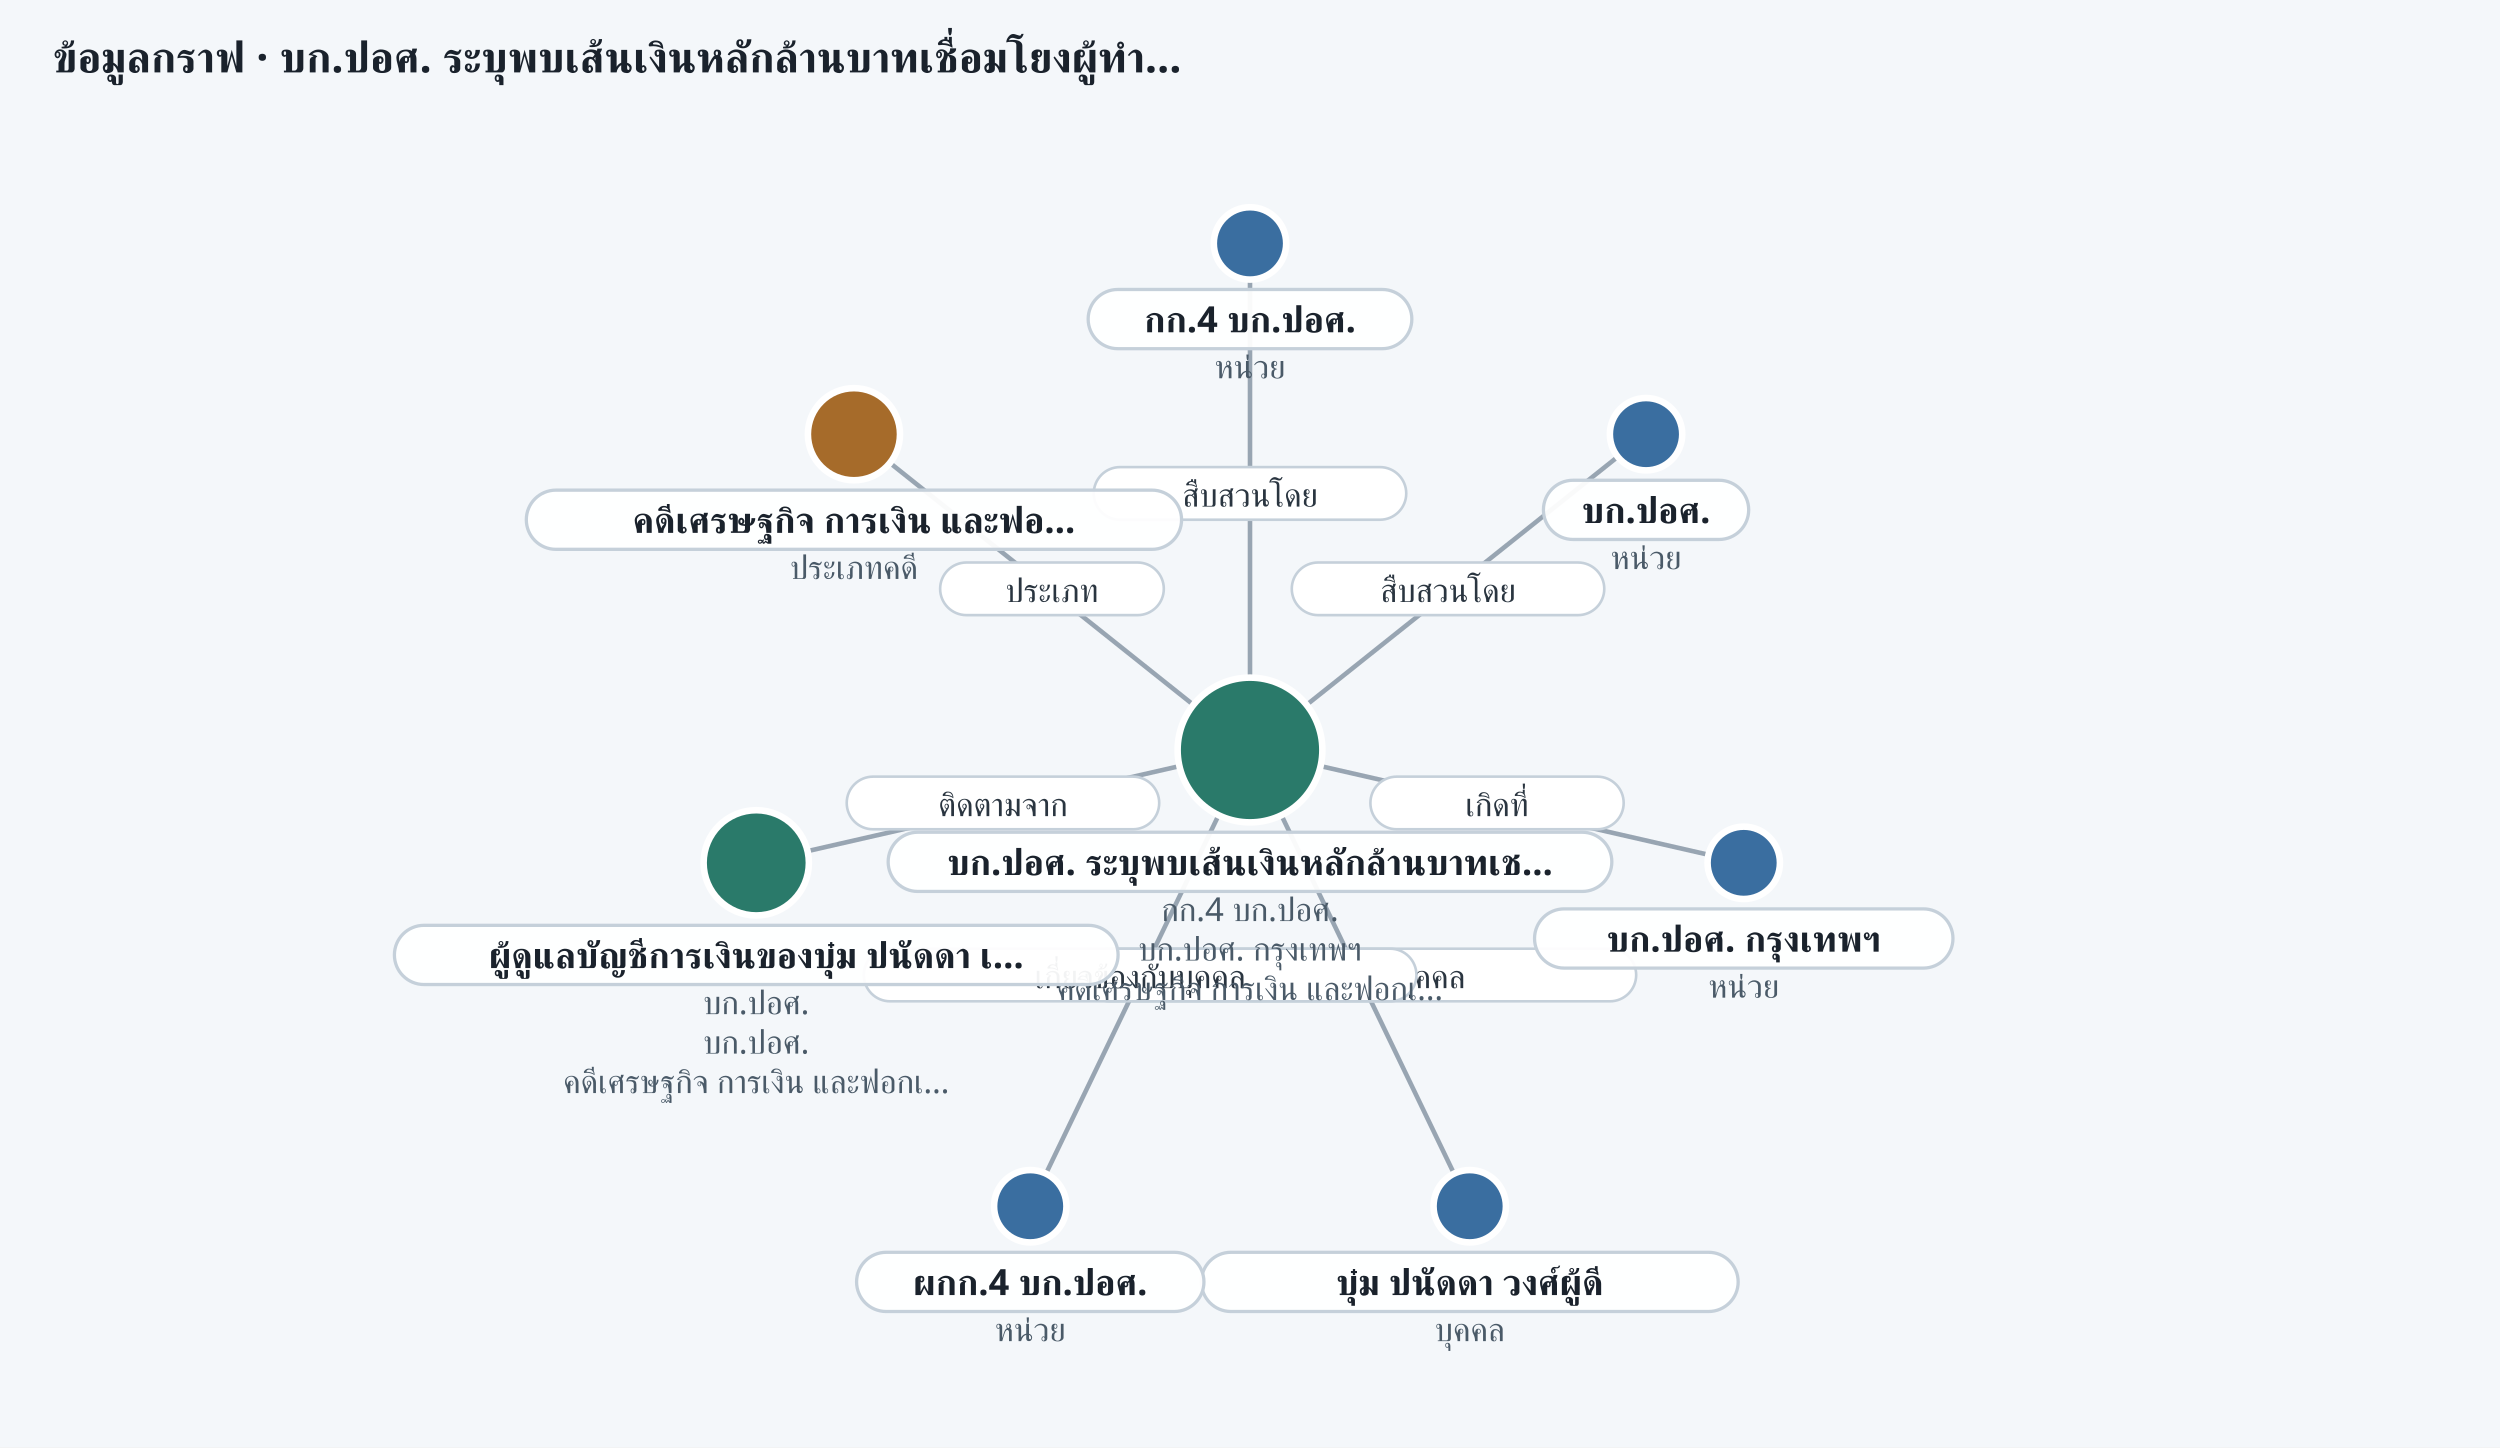
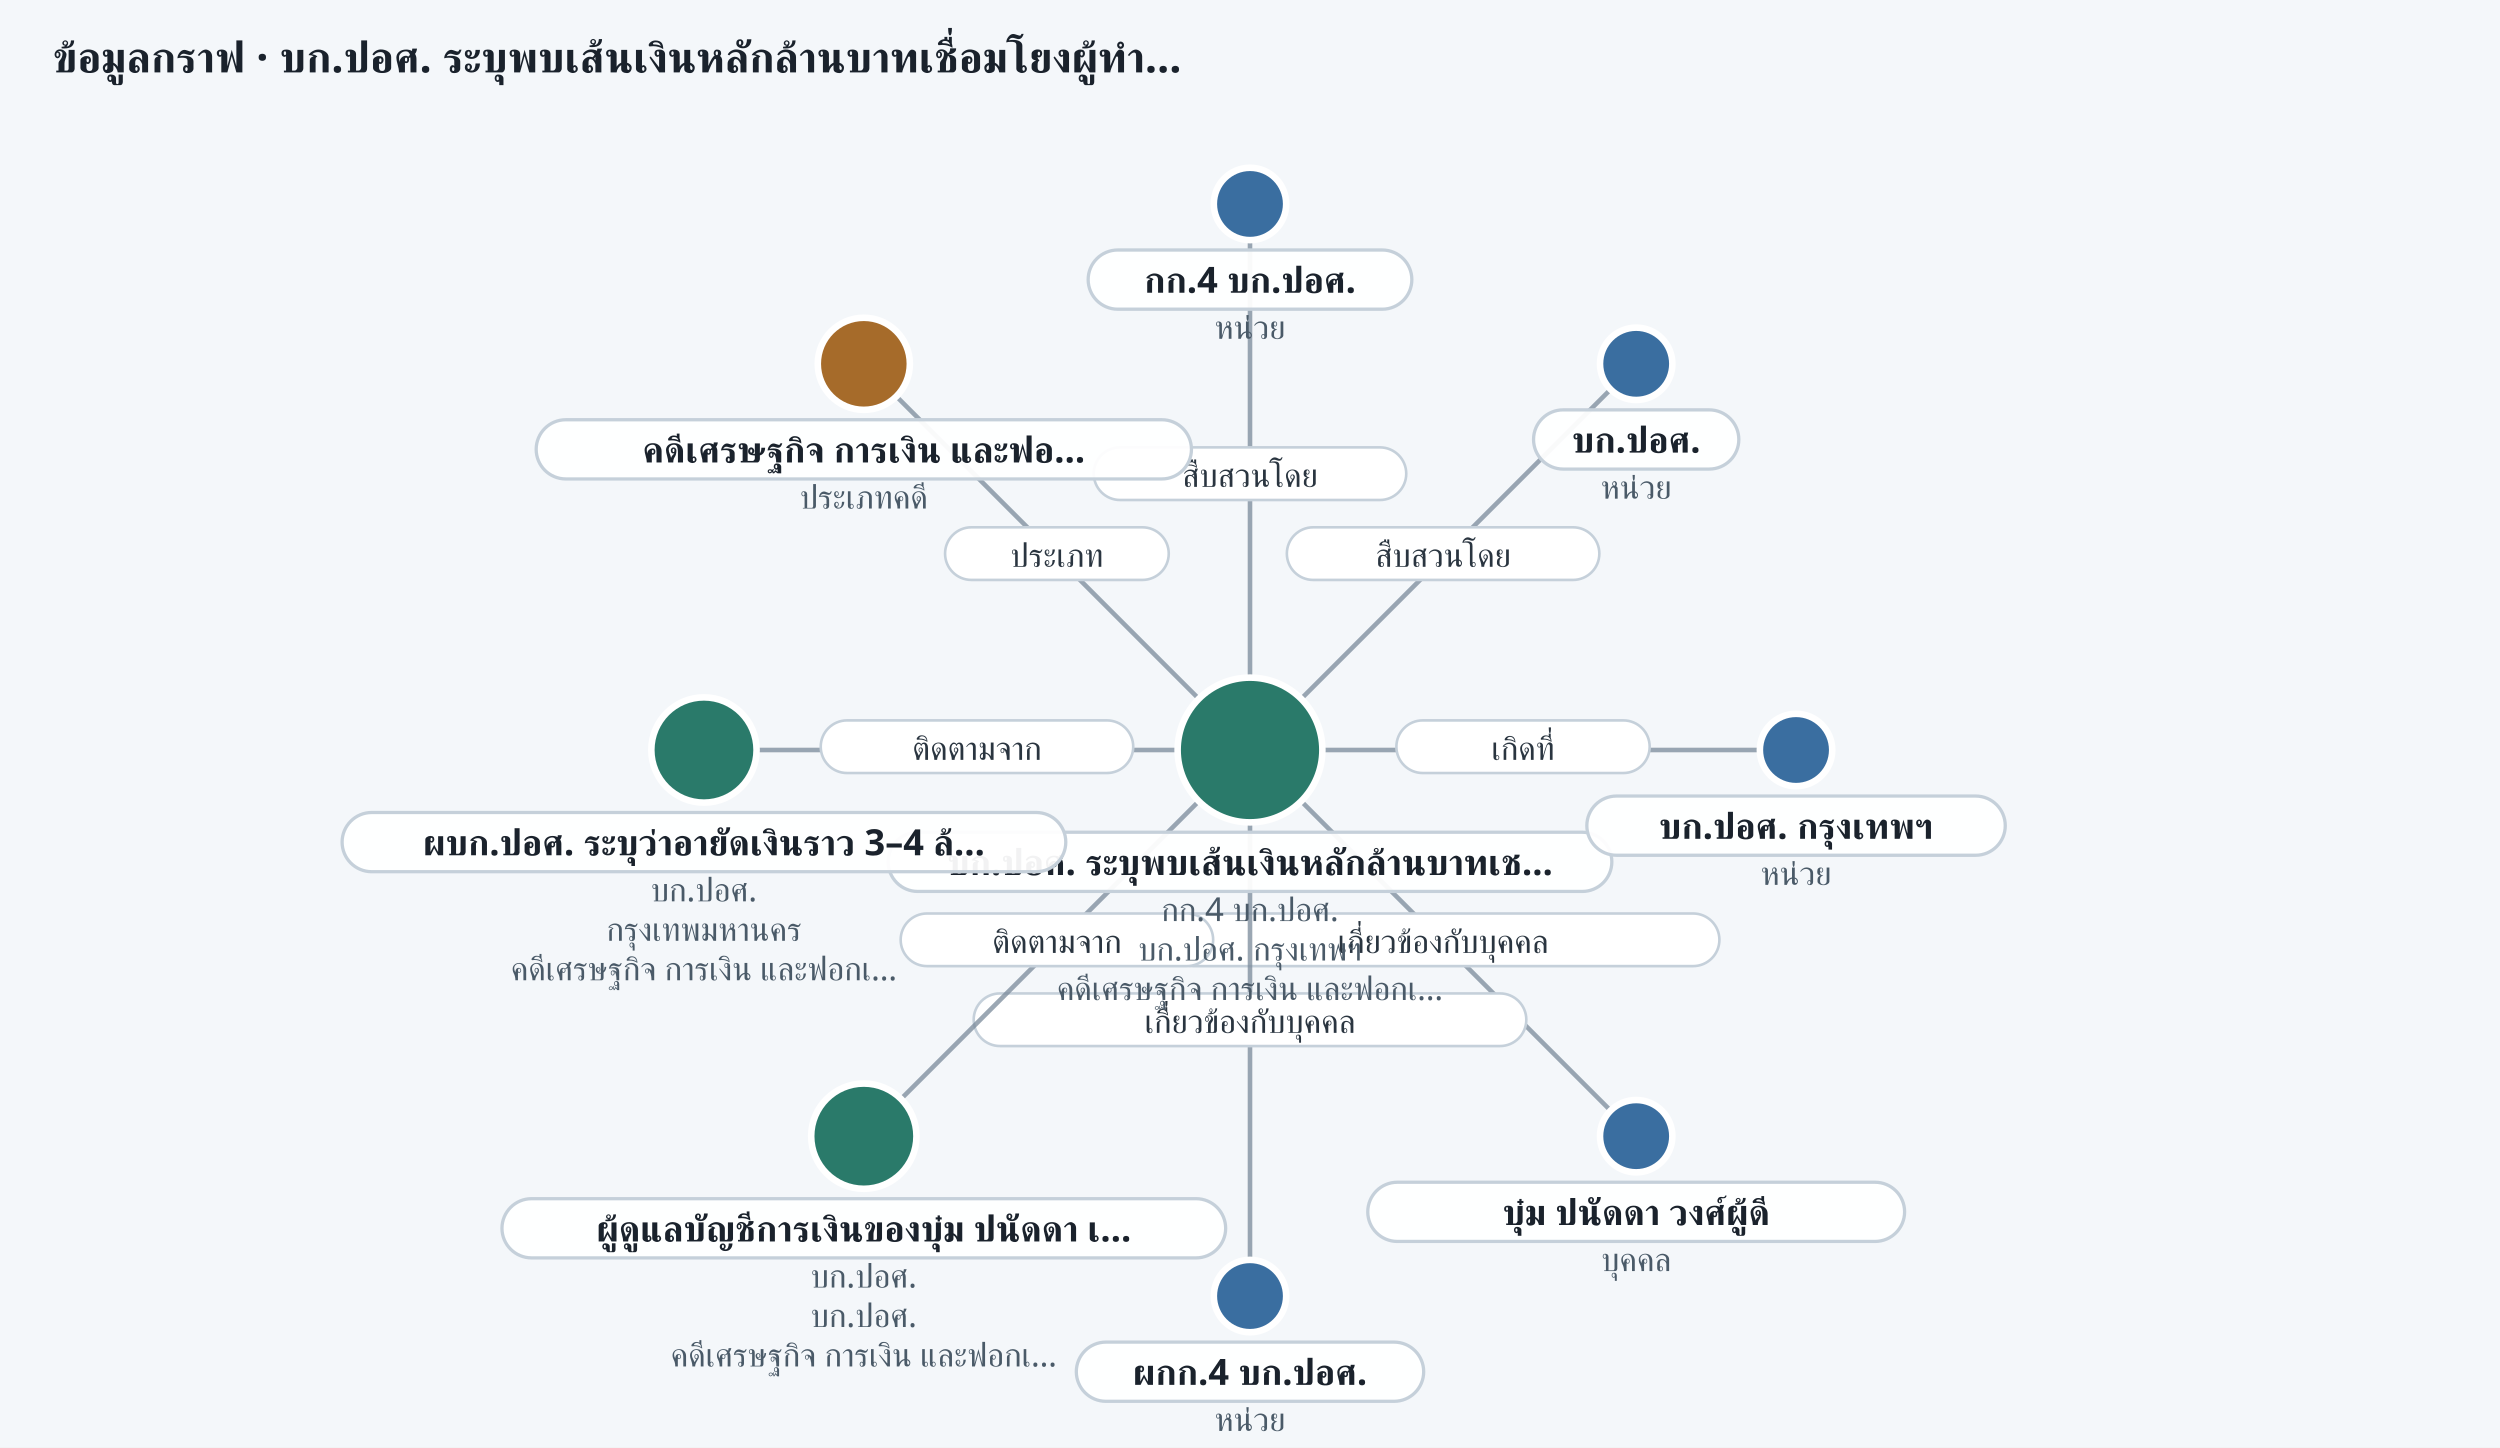
<svg xmlns="http://www.w3.org/2000/svg" width="760" height="440" viewBox="0 0 760 440" role="img" aria-label="ego graph 20261127-econ-02">
  <rect width="100%" height="100%" fill="#f4f7fa" />
  <text x="16" y="22" font-size="13" font-weight="700" fill="#1a222c" font-family="Sarabun, Anuphan, sans-serif">ข้อมูลกราฟ · บก.ปอศ. ระบุพบเส้นเงินหลักล้านบาทเชื่อมโยงผู้ทำ…</text>
-   <line x1="380.0" y1="228.0" x2="380.0" y2="74.0" stroke="#7a8a9a" stroke-width="1.4" opacity="0.75" />
-   <rect x="332.5" y="142.0" width="95.0" height="16" rx="8" fill="#fff" stroke="#c5d0da" stroke-width="0.8" />
-   <text x="380.0" y="154.0" text-anchor="middle" font-size="10" fill="#2a3540" font-family="Sarabun, Anuphan, sans-serif">สืบสวนโดย</text>
-   <line x1="380.0" y1="228.0" x2="500.4" y2="132.0" stroke="#7a8a9a" stroke-width="1.4" opacity="0.75" />
-   <rect x="392.7" y="171.0" width="95.0" height="16" rx="8" fill="#fff" stroke="#c5d0da" stroke-width="0.8" />
-   <text x="440.2" y="183.0" text-anchor="middle" font-size="10" fill="#2a3540" font-family="Sarabun, Anuphan, sans-serif">สืบสวนโดย</text>
-   <line x1="380.0" y1="228.0" x2="530.1" y2="262.3" stroke="#7a8a9a" stroke-width="1.4" opacity="0.75" />
-   <rect x="416.6" y="236.1" width="77.0" height="16" rx="8" fill="#fff" stroke="#c5d0da" stroke-width="0.8" />
-   <text x="455.1" y="248.1" text-anchor="middle" font-size="10" fill="#2a3540" font-family="Sarabun, Anuphan, sans-serif">เกิดที่</text>
-   <line x1="380.0" y1="228.0" x2="446.8" y2="366.7" stroke="#7a8a9a" stroke-width="1.4" opacity="0.75" />
-   <rect x="329.4" y="288.4" width="168.0" height="16" rx="8" fill="#fff" stroke="#c5d0da" stroke-width="0.8" />
-   <text x="413.4" y="300.4" text-anchor="middle" font-size="10" fill="#2a3540" font-family="Sarabun, Anuphan, sans-serif">เกี่ยวข้องกับบุคคล</text>
-   <line x1="380.0" y1="228.0" x2="313.2" y2="366.7" stroke="#7a8a9a" stroke-width="1.4" opacity="0.75" />
-   <rect x="262.6" y="288.4" width="168.0" height="16" rx="8" fill="#fff" stroke="#c5d0da" stroke-width="0.8" />
-   <text x="346.6" y="300.4" text-anchor="middle" font-size="10" fill="#2a3540" font-family="Sarabun, Anuphan, sans-serif">เกี่ยวข้องกับบุคคล</text>
-   <line x1="380.0" y1="228.0" x2="229.9" y2="262.3" stroke="#7a8a9a" stroke-width="1.4" opacity="0.75" />
-   <rect x="257.4" y="236.1" width="95.0" height="16" rx="8" fill="#fff" stroke="#c5d0da" stroke-width="0.8" />
-   <text x="304.9" y="248.1" text-anchor="middle" font-size="10" fill="#2a3540" font-family="Sarabun, Anuphan, sans-serif">ติดตามจาก</text>
-   <line x1="380.0" y1="228.0" x2="259.6" y2="132.0" stroke="#7a8a9a" stroke-width="1.4" opacity="0.75" />
-   <rect x="285.8" y="171.0" width="68.0" height="16" rx="8" fill="#fff" stroke="#c5d0da" stroke-width="0.8" />
-   <text x="319.8" y="183.0" text-anchor="middle" font-size="10" fill="#2a3540" font-family="Sarabun, Anuphan, sans-serif">ประเภท</text>
+   <line x1="380.0" y1="228.0" x2="380.0" y2="62.0" stroke="#7a8a9a" stroke-width="1.4" opacity="0.75" />
+   <rect x="332.5" y="136.0" width="95.0" height="16" rx="8" fill="#fff" stroke="#c5d0da" stroke-width="0.8" />
+   <text x="380.0" y="148.0" text-anchor="middle" font-size="10" fill="#2a3540" font-family="Sarabun, Anuphan, sans-serif">สืบสวนโดย</text>
+   <line x1="380.0" y1="228.0" x2="497.4" y2="110.6" stroke="#7a8a9a" stroke-width="1.4" opacity="0.75" />
+   <rect x="391.2" y="160.3" width="95.0" height="16" rx="8" fill="#fff" stroke="#c5d0da" stroke-width="0.8" />
+   <text x="438.7" y="172.3" text-anchor="middle" font-size="10" fill="#2a3540" font-family="Sarabun, Anuphan, sans-serif">สืบสวนโดย</text>
+   <line x1="380.0" y1="228.0" x2="546.0" y2="228.0" stroke="#7a8a9a" stroke-width="1.4" opacity="0.75" />
+   <rect x="424.5" y="219.0" width="77.0" height="16" rx="8" fill="#fff" stroke="#c5d0da" stroke-width="0.8" />
+   <text x="463.0" y="231.0" text-anchor="middle" font-size="10" fill="#2a3540" font-family="Sarabun, Anuphan, sans-serif">เกิดที่</text>
+   <line x1="380.0" y1="228.0" x2="497.4" y2="345.4" stroke="#7a8a9a" stroke-width="1.4" opacity="0.75" />
+   <rect x="354.7" y="277.7" width="168.0" height="16" rx="8" fill="#fff" stroke="#c5d0da" stroke-width="0.8" />
+   <text x="438.7" y="289.7" text-anchor="middle" font-size="10" fill="#2a3540" font-family="Sarabun, Anuphan, sans-serif">เกี่ยวข้องกับบุคคล</text>
+   <line x1="380.0" y1="228.0" x2="380.0" y2="394.0" stroke="#7a8a9a" stroke-width="1.4" opacity="0.75" />
+   <rect x="296.0" y="302.0" width="168.0" height="16" rx="8" fill="#fff" stroke="#c5d0da" stroke-width="0.8" />
+   <text x="380.0" y="314.0" text-anchor="middle" font-size="10" fill="#2a3540" font-family="Sarabun, Anuphan, sans-serif">เกี่ยวข้องกับบุคคล</text>
+   <line x1="380.0" y1="228.0" x2="262.6" y2="345.4" stroke="#7a8a9a" stroke-width="1.4" opacity="0.75" />
+   <rect x="273.8" y="277.7" width="95.0" height="16" rx="8" fill="#fff" stroke="#c5d0da" stroke-width="0.8" />
+   <text x="321.3" y="289.7" text-anchor="middle" font-size="10" fill="#2a3540" font-family="Sarabun, Anuphan, sans-serif">ติดตามจาก</text>
+   <line x1="214.0" y1="228.0" x2="380.0" y2="228.0" stroke="#7a8a9a" stroke-width="1.4" opacity="0.75" />
+   <rect x="249.5" y="219.0" width="95.0" height="16" rx="8" fill="#fff" stroke="#c5d0da" stroke-width="0.8" />
+   <text x="297.0" y="231.0" text-anchor="middle" font-size="10" fill="#2a3540" font-family="Sarabun, Anuphan, sans-serif">ติดตามจาก</text>
+   <line x1="380.0" y1="228.0" x2="262.6" y2="110.6" stroke="#7a8a9a" stroke-width="1.4" opacity="0.75" />
+   <rect x="287.3" y="160.3" width="68.0" height="16" rx="8" fill="#fff" stroke="#c5d0da" stroke-width="0.8" />
+   <text x="321.3" y="172.3" text-anchor="middle" font-size="10" fill="#2a3540" font-family="Sarabun, Anuphan, sans-serif">ประเภท</text>
  <circle cx="380.0" cy="228.0" r="22" fill="#2a7a6a" stroke="#fff" stroke-width="2" />
  <rect x="270.0" y="253.0" width="220.0" height="18" rx="9" fill="rgba(255,255,255,0.94)" stroke="#c5d0da" />
  <text x="380.0" y="266.0" text-anchor="middle" font-size="11" font-weight="600" fill="#1a222c" font-family="Sarabun, Anuphan, sans-serif">บก.ปอศ. ระบุพบเส้นเงินหลักล้านบาทเช…</text>
  <text x="380.0" y="280.0" text-anchor="middle" font-size="10" fill="#4a5a68" font-family="Sarabun, Anuphan, sans-serif">กก.4 บก.ปอศ.</text>
  <text x="380.0" y="292.0" text-anchor="middle" font-size="10" fill="#4a5a68" font-family="Sarabun, Anuphan, sans-serif">บก.ปอศ. กรุงเทพฯ</text>
  <text x="380.0" y="304.0" text-anchor="middle" font-size="10" fill="#4a5a68" font-family="Sarabun, Anuphan, sans-serif">คดีเศรษฐกิจ การเงิน และฟอกเ…</text>
-   <circle cx="380.0" cy="74.0" r="11" fill="#3a6ea0" stroke="#fff" stroke-width="2" />
-   <rect x="330.8" y="88.0" width="98.4" height="18" rx="9" fill="rgba(255,255,255,0.94)" stroke="#c5d0da" />
-   <text x="380.0" y="101.0" text-anchor="middle" font-size="11" font-weight="600" fill="#1a222c" font-family="Sarabun, Anuphan, sans-serif">กก.4 บก.ปอศ.</text>
-   <text x="380.0" y="115.0" text-anchor="middle" font-size="10" fill="#4a5a68" font-family="Sarabun, Anuphan, sans-serif">หน่วย</text>
-   <circle cx="500.4" cy="132.0" r="11" fill="#3a6ea0" stroke="#fff" stroke-width="2" />
-   <rect x="469.2" y="146.0" width="62.4" height="18" rx="9" fill="rgba(255,255,255,0.94)" stroke="#c5d0da" />
-   <text x="500.4" y="159.0" text-anchor="middle" font-size="11" font-weight="600" fill="#1a222c" font-family="Sarabun, Anuphan, sans-serif">บก.ปอศ.</text>
-   <text x="500.4" y="173.0" text-anchor="middle" font-size="10" fill="#4a5a68" font-family="Sarabun, Anuphan, sans-serif">หน่วย</text>
-   <circle cx="530.1" cy="262.3" r="11" fill="#3a6ea0" stroke="#fff" stroke-width="2" />
-   <rect x="466.5" y="276.3" width="127.2" height="18" rx="9" fill="rgba(255,255,255,0.94)" stroke="#c5d0da" />
-   <text x="530.1" y="289.3" text-anchor="middle" font-size="11" font-weight="600" fill="#1a222c" font-family="Sarabun, Anuphan, sans-serif">บก.ปอศ. กรุงเทพฯ</text>
-   <text x="530.1" y="303.3" text-anchor="middle" font-size="10" fill="#4a5a68" font-family="Sarabun, Anuphan, sans-serif">หน่วย</text>
-   <circle cx="446.8" cy="366.7" r="11" fill="#3a6ea0" stroke="#fff" stroke-width="2" />
-   <rect x="365.2" y="380.7" width="163.2" height="18" rx="9" fill="rgba(255,255,255,0.94)" stroke="#c5d0da" />
-   <text x="446.8" y="393.7" text-anchor="middle" font-size="11" font-weight="600" fill="#1a222c" font-family="Sarabun, Anuphan, sans-serif">บุ๋ม ปนัดดา วงศ์ผู้ดี</text>
-   <text x="446.8" y="407.7" text-anchor="middle" font-size="10" fill="#4a5a68" font-family="Sarabun, Anuphan, sans-serif">บุคคล</text>
-   <circle cx="313.2" cy="366.7" r="11" fill="#3a6ea0" stroke="#fff" stroke-width="2" />
-   <rect x="260.4" y="380.7" width="105.6" height="18" rx="9" fill="rgba(255,255,255,0.94)" stroke="#c5d0da" />
-   <text x="313.2" y="393.7" text-anchor="middle" font-size="11" font-weight="600" fill="#1a222c" font-family="Sarabun, Anuphan, sans-serif">ผกก.4 บก.ปอศ.</text>
-   <text x="313.2" y="407.7" text-anchor="middle" font-size="10" fill="#4a5a68" font-family="Sarabun, Anuphan, sans-serif">หน่วย</text>
-   <circle cx="229.9" cy="262.3" r="16" fill="#2a7a6a" stroke="#fff" stroke-width="2" />
-   <rect x="119.9" y="281.3" width="220.0" height="18" rx="9" fill="rgba(255,255,255,0.94)" stroke="#c5d0da" />
-   <text x="229.9" y="294.3" text-anchor="middle" font-size="11" font-weight="600" fill="#1a222c" font-family="Sarabun, Anuphan, sans-serif">ผู้ดูแลบัญชีการเงินของบุ๋ม ปนัดดา เ…</text>
-   <text x="229.9" y="308.3" text-anchor="middle" font-size="10" fill="#4a5a68" font-family="Sarabun, Anuphan, sans-serif">บก.ปอศ.</text>
-   <text x="229.9" y="320.3" text-anchor="middle" font-size="10" fill="#4a5a68" font-family="Sarabun, Anuphan, sans-serif">บก.ปอศ.</text>
-   <text x="229.9" y="332.3" text-anchor="middle" font-size="10" fill="#4a5a68" font-family="Sarabun, Anuphan, sans-serif">คดีเศรษฐกิจ การเงิน และฟอกเ…</text>
-   <circle cx="259.6" cy="132.0" r="14" fill="#a66b2a" stroke="#fff" stroke-width="2" />
-   <rect x="160.0" y="149.0" width="199.2" height="18" rx="9" fill="rgba(255,255,255,0.94)" stroke="#c5d0da" />
-   <text x="259.6" y="162.0" text-anchor="middle" font-size="11" font-weight="600" fill="#1a222c" font-family="Sarabun, Anuphan, sans-serif">คดีเศรษฐกิจ การเงิน และฟอ…</text>
-   <text x="259.6" y="176.0" text-anchor="middle" font-size="10" fill="#4a5a68" font-family="Sarabun, Anuphan, sans-serif">ประเภทคดี</text>
+   <circle cx="380.0" cy="62.0" r="11" fill="#3a6ea0" stroke="#fff" stroke-width="2" />
+   <rect x="330.8" y="76.0" width="98.4" height="18" rx="9" fill="rgba(255,255,255,0.94)" stroke="#c5d0da" />
+   <text x="380.0" y="89.0" text-anchor="middle" font-size="11" font-weight="600" fill="#1a222c" font-family="Sarabun, Anuphan, sans-serif">กก.4 บก.ปอศ.</text>
+   <text x="380.0" y="103.0" text-anchor="middle" font-size="10" fill="#4a5a68" font-family="Sarabun, Anuphan, sans-serif">หน่วย</text>
+   <circle cx="497.4" cy="110.6" r="11" fill="#3a6ea0" stroke="#fff" stroke-width="2" />
+   <rect x="466.2" y="124.6" width="62.4" height="18" rx="9" fill="rgba(255,255,255,0.94)" stroke="#c5d0da" />
+   <text x="497.4" y="137.6" text-anchor="middle" font-size="11" font-weight="600" fill="#1a222c" font-family="Sarabun, Anuphan, sans-serif">บก.ปอศ.</text>
+   <text x="497.4" y="151.6" text-anchor="middle" font-size="10" fill="#4a5a68" font-family="Sarabun, Anuphan, sans-serif">หน่วย</text>
+   <circle cx="546.0" cy="228.0" r="11" fill="#3a6ea0" stroke="#fff" stroke-width="2" />
+   <rect x="482.4" y="242.0" width="127.2" height="18" rx="9" fill="rgba(255,255,255,0.94)" stroke="#c5d0da" />
+   <text x="546.0" y="255.0" text-anchor="middle" font-size="11" font-weight="600" fill="#1a222c" font-family="Sarabun, Anuphan, sans-serif">บก.ปอศ. กรุงเทพฯ</text>
+   <text x="546.0" y="269.0" text-anchor="middle" font-size="10" fill="#4a5a68" font-family="Sarabun, Anuphan, sans-serif">หน่วย</text>
+   <circle cx="497.4" cy="345.4" r="11" fill="#3a6ea0" stroke="#fff" stroke-width="2" />
+   <rect x="415.8" y="359.4" width="163.2" height="18" rx="9" fill="rgba(255,255,255,0.94)" stroke="#c5d0da" />
+   <text x="497.4" y="372.4" text-anchor="middle" font-size="11" font-weight="600" fill="#1a222c" font-family="Sarabun, Anuphan, sans-serif">บุ๋ม ปนัดดา วงศ์ผู้ดี</text>
+   <text x="497.4" y="386.4" text-anchor="middle" font-size="10" fill="#4a5a68" font-family="Sarabun, Anuphan, sans-serif">บุคคล</text>
+   <circle cx="380.0" cy="394.0" r="11" fill="#3a6ea0" stroke="#fff" stroke-width="2" />
+   <rect x="327.2" y="408.0" width="105.6" height="18" rx="9" fill="rgba(255,255,255,0.94)" stroke="#c5d0da" />
+   <text x="380.0" y="421.0" text-anchor="middle" font-size="11" font-weight="600" fill="#1a222c" font-family="Sarabun, Anuphan, sans-serif">ผกก.4 บก.ปอศ.</text>
+   <text x="380.0" y="435.0" text-anchor="middle" font-size="10" fill="#4a5a68" font-family="Sarabun, Anuphan, sans-serif">หน่วย</text>
+   <circle cx="262.6" cy="345.4" r="16" fill="#2a7a6a" stroke="#fff" stroke-width="2" />
+   <rect x="152.6" y="364.4" width="220.0" height="18" rx="9" fill="rgba(255,255,255,0.94)" stroke="#c5d0da" />
+   <text x="262.6" y="377.4" text-anchor="middle" font-size="11" font-weight="600" fill="#1a222c" font-family="Sarabun, Anuphan, sans-serif">ผู้ดูแลบัญชีการเงินของบุ๋ม ปนัดดา เ…</text>
+   <text x="262.6" y="391.4" text-anchor="middle" font-size="10" fill="#4a5a68" font-family="Sarabun, Anuphan, sans-serif">บก.ปอศ.</text>
+   <text x="262.6" y="403.4" text-anchor="middle" font-size="10" fill="#4a5a68" font-family="Sarabun, Anuphan, sans-serif">บก.ปอศ.</text>
+   <text x="262.6" y="415.4" text-anchor="middle" font-size="10" fill="#4a5a68" font-family="Sarabun, Anuphan, sans-serif">คดีเศรษฐกิจ การเงิน และฟอกเ…</text>
+   <circle cx="214.0" cy="228.0" r="16" fill="#2a7a6a" stroke="#fff" stroke-width="2" />
+   <rect x="104.0" y="247.0" width="220.0" height="18" rx="9" fill="rgba(255,255,255,0.94)" stroke="#c5d0da" />
+   <text x="214.0" y="260.0" text-anchor="middle" font-size="11" font-weight="600" fill="#1a222c" font-family="Sarabun, Anuphan, sans-serif">ผบก.ปอศ. ระบุว่าอายัดเงินราว 3–4 ล้…</text>
+   <text x="214.0" y="274.0" text-anchor="middle" font-size="10" fill="#4a5a68" font-family="Sarabun, Anuphan, sans-serif">บก.ปอศ.</text>
+   <text x="214.0" y="286.0" text-anchor="middle" font-size="10" fill="#4a5a68" font-family="Sarabun, Anuphan, sans-serif">กรุงเทพมหานคร</text>
+   <text x="214.0" y="298.0" text-anchor="middle" font-size="10" fill="#4a5a68" font-family="Sarabun, Anuphan, sans-serif">คดีเศรษฐกิจ การเงิน และฟอกเ…</text>
+   <circle cx="262.6" cy="110.6" r="14" fill="#a66b2a" stroke="#fff" stroke-width="2" />
+   <rect x="163.0" y="127.6" width="199.2" height="18" rx="9" fill="rgba(255,255,255,0.94)" stroke="#c5d0da" />
+   <text x="262.6" y="140.6" text-anchor="middle" font-size="11" font-weight="600" fill="#1a222c" font-family="Sarabun, Anuphan, sans-serif">คดีเศรษฐกิจ การเงิน และฟอ…</text>
+   <text x="262.6" y="154.6" text-anchor="middle" font-size="10" fill="#4a5a68" font-family="Sarabun, Anuphan, sans-serif">ประเภทคดี</text>
</svg>
